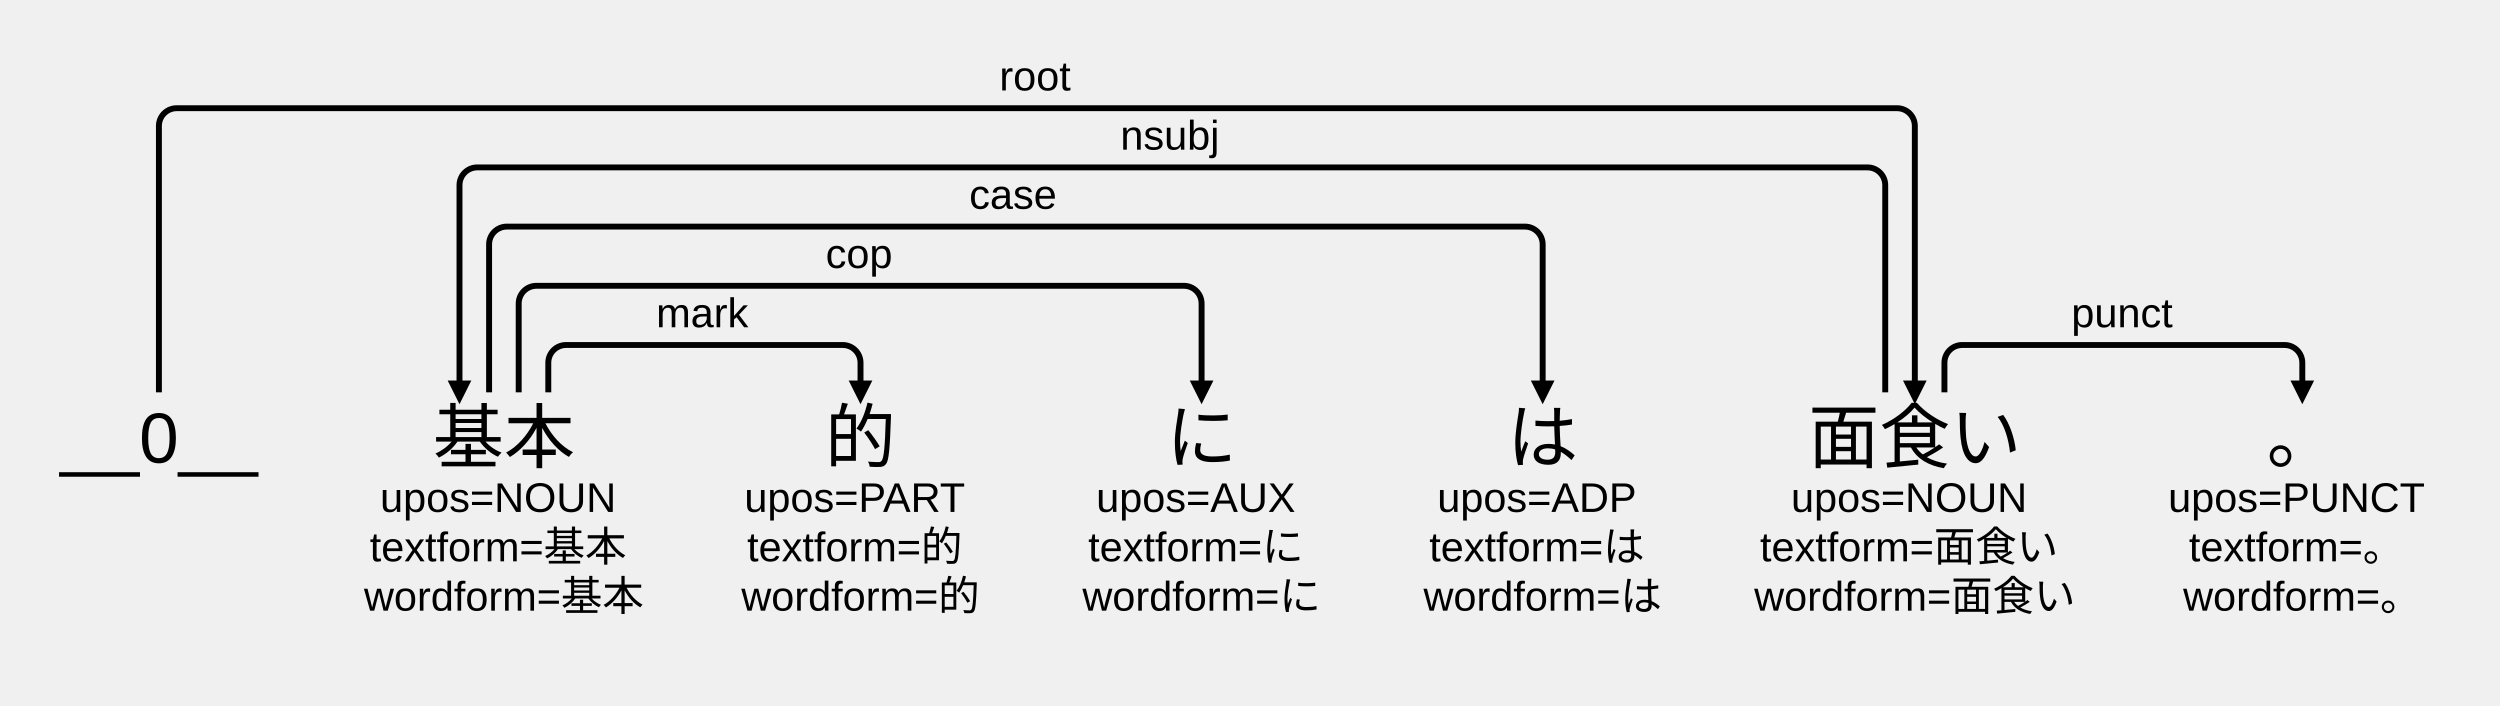
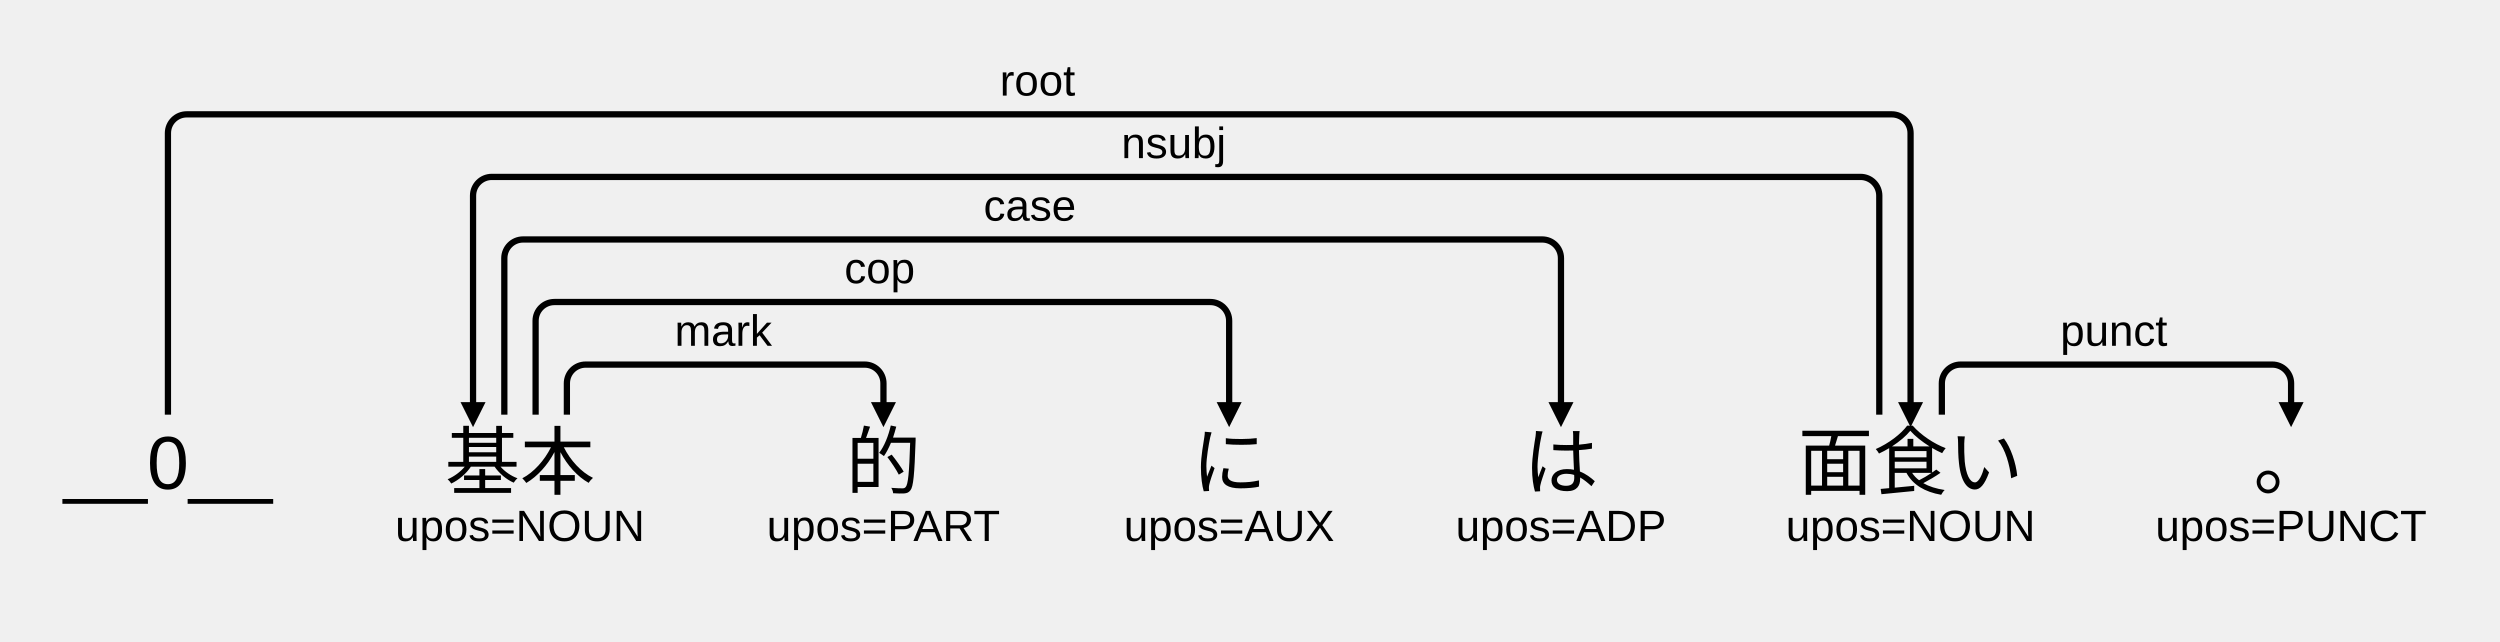
- <svg xmlns="http://www.w3.org/2000/svg" width="844.598" height="238.355">
-   <rect x="0" y="0" width="844.598" height="238.355" style="fill:white;fill-opacity:0;" />
+ <svg xmlns="http://www.w3.org/2000/svg" width="799.221" height="205.008">
+   <rect x="0" y="0" width="799.221" height="205.008" style="fill:white;fill-opacity:0;" />
  <g transform="translate(0,159.3672) scale(2,2)">
    <text id="word__N_0" x="26.843" y="-14.406" font-style="normal" font-weight="normal" fill="black" font-size="12" font-family="Arial" text-anchor="middle" text-align="center">
      <tspan x="26.843" dy="12.863">__0__</tspan>
    </text>
-     <text id="word__N_1" x="85.118" y="-14.406" font-style="normal" font-weight="normal" fill="black" font-size="12" font-family="Arial" text-anchor="middle" text-align="center">
-       <tspan x="85.118" dy="12.863">基本</tspan>
+     <text id="word__N_1" x="83.113" y="-14.406" font-style="normal" font-weight="normal" fill="black" font-size="12" font-family="Arial" text-anchor="middle" text-align="center">
+       <tspan x="83.113" dy="12.863">基本</tspan>
    </text>
-     <text id="subword__N_1" x="85.118" y="-1.543" fill="black" font-size="7" font-family="Arial" text-anchor="middle" text-align="center">
-       <tspan x="85.118" dy="8.337">upos=NOUN</tspan>
-       <tspan x="85.118" dy="8.337">textform=基本</tspan>
-       <tspan x="85.118" dy="8.337">wordform=基本</tspan>
+     <text id="subword__N_1" x="83.113" y="-1.543" fill="black" font-size="7" font-family="Arial" text-anchor="middle" text-align="center">
+       <tspan x="83.113" dy="8.337">upos=NOUN</tspan>
    </text>
-     <text id="word__N_2" x="145.358" y="-14.406" font-style="normal" font-weight="normal" fill="black" font-size="12" font-family="Arial" text-anchor="middle" text-align="center">
-       <tspan x="145.358" dy="12.863">的</tspan>
+     <text id="word__N_2" x="141.215" y="-14.406" font-style="normal" font-weight="normal" fill="black" font-size="12" font-family="Arial" text-anchor="middle" text-align="center">
+       <tspan x="141.215" dy="12.863">的</tspan>
    </text>
-     <text id="subword__N_2" x="145.358" y="-1.543" fill="black" font-size="7" font-family="Arial" text-anchor="middle" text-align="center">
-       <tspan x="145.358" dy="8.337">upos=PART</tspan>
-       <tspan x="145.358" dy="8.337">textform=的</tspan>
-       <tspan x="145.358" dy="8.337">wordform=的</tspan>
+     <text id="subword__N_2" x="141.215" y="-1.543" fill="black" font-size="7" font-family="Arial" text-anchor="middle" text-align="center">
+       <tspan x="141.215" dy="8.337">upos=PART</tspan>
    </text>
-     <text id="word__N_3" x="202.972" y="-14.406" font-style="normal" font-weight="normal" fill="black" font-size="12" font-family="Arial" text-anchor="middle" text-align="center">
-       <tspan x="202.972" dy="12.863">に</tspan>
+     <text id="word__N_3" x="196.473" y="-14.406" font-style="normal" font-weight="normal" fill="black" font-size="12" font-family="Arial" text-anchor="middle" text-align="center">
+       <tspan x="196.473" dy="12.863">に</tspan>
    </text>
-     <text id="subword__N_3" x="202.972" y="-1.543" fill="black" font-size="7" font-family="Arial" text-anchor="middle" text-align="center">
-       <tspan x="202.972" dy="8.337">upos=AUX</tspan>
-       <tspan x="202.972" dy="8.337">textform=に</tspan>
-       <tspan x="202.972" dy="8.337">wordform=に</tspan>
+     <text id="subword__N_3" x="196.473" y="-1.543" fill="black" font-size="7" font-family="Arial" text-anchor="middle" text-align="center">
+       <tspan x="196.473" dy="8.337">upos=AUX</tspan>
    </text>
-     <text id="word__N_4" x="260.587" y="-14.406" font-style="normal" font-weight="normal" fill="black" font-size="12" font-family="Arial" text-anchor="middle" text-align="center">
-       <tspan x="260.587" dy="12.863">は</tspan>
+     <text id="word__N_4" x="249.511" y="-14.406" font-style="normal" font-weight="normal" fill="black" font-size="12" font-family="Arial" text-anchor="middle" text-align="center">
+       <tspan x="249.511" dy="12.863">は</tspan>
    </text>
-     <text id="subword__N_4" x="260.587" y="-1.543" fill="black" font-size="7" font-family="Arial" text-anchor="middle" text-align="center">
-       <tspan x="260.587" dy="8.337">upos=ADP</tspan>
-       <tspan x="260.587" dy="8.337">textform=は</tspan>
-       <tspan x="260.587" dy="8.337">wordform=は</tspan>
+     <text id="subword__N_4" x="249.511" y="-1.543" fill="black" font-size="7" font-family="Arial" text-anchor="middle" text-align="center">
+       <tspan x="249.511" dy="8.337">upos=ADP</tspan>
    </text>
-     <text id="word__N_5" x="323.452" y="-14.406" font-style="normal" font-weight="normal" fill="black" font-size="12" font-family="Arial" text-anchor="middle" text-align="center">
-       <tspan x="323.452" dy="12.863">面食い</tspan>
+     <text id="word__N_5" x="305.393" y="-14.406" font-style="normal" font-weight="normal" fill="black" font-size="12" font-family="Arial" text-anchor="middle" text-align="center">
+       <tspan x="305.393" dy="12.863">面食い</tspan>
    </text>
-     <text id="subword__N_5" x="323.452" y="-1.543" fill="black" font-size="7" font-family="Arial" text-anchor="middle" text-align="center">
-       <tspan x="323.452" dy="8.337">upos=NOUN</tspan>
-       <tspan x="323.452" dy="8.337">textform=面食い</tspan>
-       <tspan x="323.452" dy="8.337">wordform=面食い</tspan>
+     <text id="subword__N_5" x="305.393" y="-1.543" fill="black" font-size="7" font-family="Arial" text-anchor="middle" text-align="center">
+       <tspan x="305.393" dy="8.337">upos=NOUN</tspan>
    </text>
-     <text id="word__N_6" x="388.904" y="-14.406" font-style="normal" font-weight="normal" fill="black" font-size="12" font-family="Arial" text-anchor="middle" text-align="center">
-       <tspan x="388.904" dy="12.863">。</tspan>
+     <text id="word__N_6" x="366.216" y="-14.406" font-style="normal" font-weight="normal" fill="black" font-size="12" font-family="Arial" text-anchor="middle" text-align="center">
+       <tspan x="366.216" dy="12.863">。</tspan>
    </text>
-     <text id="subword__N_6" x="388.904" y="-1.543" fill="black" font-size="7" font-family="Arial" text-anchor="middle" text-align="center">
-       <tspan x="388.904" dy="8.337">upos=PUNCT</tspan>
-       <tspan x="388.904" dy="8.337">textform=。</tspan>
-       <tspan x="388.904" dy="8.337">wordform=。</tspan>
+     <text id="subword__N_6" x="366.216" y="-1.543" fill="black" font-size="7" font-family="Arial" text-anchor="middle" text-align="center">
+       <tspan x="366.216" dy="8.337">upos=PUNCT</tspan>
    </text>
    <marker id="markerendword_1" markerWidth="5" markerHeight="5" markerUnits="userSpaceOnUse" orient="auto" refX="2" refY="2">
      <path d="M0,0 l4,2 l-4,2 z" style="fill:black;" />
    </marker>
-     <text id="label__N_1__N_2__mark" x="118.618" y="-24.406" style="fill:black;font-size:7px;font-family:Arial;text-anchor:middle;text-align:center">mark</text>
-     <path style="marker-end:url(#markerendword_1);" stroke="black" fill="none" d="M 92.618,-13.406 92.618,-18.406 A 3 3 0 0 1 95.618,-21.406 L 142.358,-21.406 A 3 3 0 0 1 145.358,-18.406 L 145.358,-13.406" />
+     <text id="label__N_1__N_2__mark" x="115.613" y="-24.406" style="fill:black;font-size:7px;font-family:Arial;text-anchor:middle;text-align:center">mark</text>
+     <path style="marker-end:url(#markerendword_1);" stroke="black" fill="none" d="M 90.613,-13.406 90.613,-18.406 A 3 3 0 0 1 93.613,-21.406 L 138.215,-21.406 A 3 3 0 0 1 141.215,-18.406 L 141.215,-13.406" />
    <marker id="markerendword_5" markerWidth="5" markerHeight="5" markerUnits="userSpaceOnUse" orient="auto" refX="2" refY="2">
      <path d="M0,0 l4,2 l-4,2 z" style="fill:black;" />
    </marker>
-     <text id="label__N_5__N_6__punct" x="358.452" y="-24.406" style="fill:black;font-size:7px;font-family:Arial;text-anchor:middle;text-align:center">punct</text>
-     <path style="marker-end:url(#markerendword_5);" stroke="black" fill="none" d="M 328.452,-13.406 328.452,-18.406 A 3 3 0 0 1 331.452,-21.406 L 385.904,-21.406 A 3 3 0 0 1 388.904,-18.406 L 388.904,-13.406" />
+     <text id="label__N_5__N_6__punct" x="337.893" y="-24.406" style="fill:black;font-size:7px;font-family:Arial;text-anchor:middle;text-align:center">punct</text>
+     <path style="marker-end:url(#markerendword_5);" stroke="black" fill="none" d="M 310.393,-13.406 310.393,-18.406 A 3 3 0 0 1 313.393,-21.406 L 363.216,-21.406 A 3 3 0 0 1 366.216,-18.406 L 366.216,-13.406" />
    <marker id="markerendword_2" markerWidth="5" markerHeight="5" markerUnits="userSpaceOnUse" orient="auto" refX="2" refY="2">
      <path d="M0,0 l4,2 l-4,2 z" style="fill:black;" />
    </marker>
-     <text id="label__N_1__N_3__cop" x="145.118" y="-34.406" style="fill:black;font-size:7px;font-family:Arial;text-anchor:middle;text-align:center">cop</text>
-     <path style="marker-end:url(#markerendword_2);" stroke="black" fill="none" d="M 87.618,-13.406 87.618,-28.406 A 3 3 0 0 1 90.618,-31.406 L 199.972,-31.406 A 3 3 0 0 1 202.972,-28.406 L 202.972,-13.406" />
+     <text id="label__N_1__N_3__cop" x="140.613" y="-34.406" style="fill:black;font-size:7px;font-family:Arial;text-anchor:middle;text-align:center">cop</text>
+     <path style="marker-end:url(#markerendword_2);" stroke="black" fill="none" d="M 85.613,-13.406 85.613,-28.406 A 3 3 0 0 1 88.613,-31.406 L 193.473,-31.406 A 3 3 0 0 1 196.473,-28.406 L 196.473,-13.406" />
    <marker id="markerendword_3" markerWidth="5" markerHeight="5" markerUnits="userSpaceOnUse" orient="auto" refX="2" refY="2">
      <path d="M0,0 l4,2 l-4,2 z" style="fill:black;" />
    </marker>
-     <text id="label__N_1__N_4__case" x="171.118" y="-44.406" style="fill:black;font-size:7px;font-family:Arial;text-anchor:middle;text-align:center">case</text>
-     <path style="marker-end:url(#markerendword_3);" stroke="black" fill="none" d="M 82.618,-13.406 82.618,-38.406 A 3 3 0 0 1 85.618,-41.406 L 257.587,-41.406 A 3 3 0 0 1 260.587,-38.406 L 260.587,-13.406" />
+     <text id="label__N_1__N_4__case" x="164.613" y="-44.406" style="fill:black;font-size:7px;font-family:Arial;text-anchor:middle;text-align:center">case</text>
+     <path style="marker-end:url(#markerendword_3);" stroke="black" fill="none" d="M 80.613,-13.406 80.613,-38.406 A 3 3 0 0 1 83.613,-41.406 L 246.511,-41.406 A 3 3 0 0 1 249.511,-38.406 L 249.511,-13.406" />
    <marker id="markerendword_4" markerWidth="5" markerHeight="5" markerUnits="userSpaceOnUse" orient="auto" refX="2" refY="2">
      <path d="M0,0 l4,2 l-4,2 z" style="fill:black;" />
    </marker>
-     <text id="label__N_5__N_1__nsubj" x="197.618" y="-54.406" style="fill:black;font-size:7px;font-family:Arial;text-anchor:middle;text-align:center">nsubj</text>
-     <path style="marker-end:url(#markerendword_4);" stroke="black" fill="none" d="M 318.452,-13.406 318.452,-48.406 A 3 3 0 0 0 315.452,-51.406 L 80.618,-51.406 A 3 3 0 0 0 77.618,-48.406 L 77.618,-13.406" />
+     <text id="label__N_5__N_1__nsubj" x="187.613" y="-54.406" style="fill:black;font-size:7px;font-family:Arial;text-anchor:middle;text-align:center">nsubj</text>
+     <path style="marker-end:url(#markerendword_4);" stroke="black" fill="none" d="M 300.393,-13.406 300.393,-48.406 A 3 3 0 0 0 297.393,-51.406 L 78.613,-51.406 A 3 3 0 0 0 75.613,-48.406 L 75.613,-13.406" />
    <marker id="markerendword_0" markerWidth="5" markerHeight="5" markerUnits="userSpaceOnUse" orient="auto" refX="2" refY="2">
      <path d="M0,0 l4,2 l-4,2 z" style="fill:black;" />
    </marker>
-     <text id="label__N_0__N_5__root" x="174.843" y="-64.406" style="fill:black;font-size:7px;font-family:Arial;text-anchor:middle;text-align:center">root</text>
-     <path style="marker-end:url(#markerendword_0);" stroke="black" fill="none" d="M 26.843,-13.406 26.843,-58.406 A 3 3 0 0 1 29.843,-61.406 L 320.452,-61.406 A 3 3 0 0 1 323.452,-58.406 L 323.452,-13.406" />
+     <text id="label__N_0__N_5__root" x="165.843" y="-64.406" style="fill:black;font-size:7px;font-family:Arial;text-anchor:middle;text-align:center">root</text>
+     <path style="marker-end:url(#markerendword_0);" stroke="black" fill="none" d="M 26.843,-13.406 26.843,-58.406 A 3 3 0 0 1 29.843,-61.406 L 302.393,-61.406 A 3 3 0 0 1 305.393,-58.406 L 305.393,-13.406" />
  </g>
</svg>
